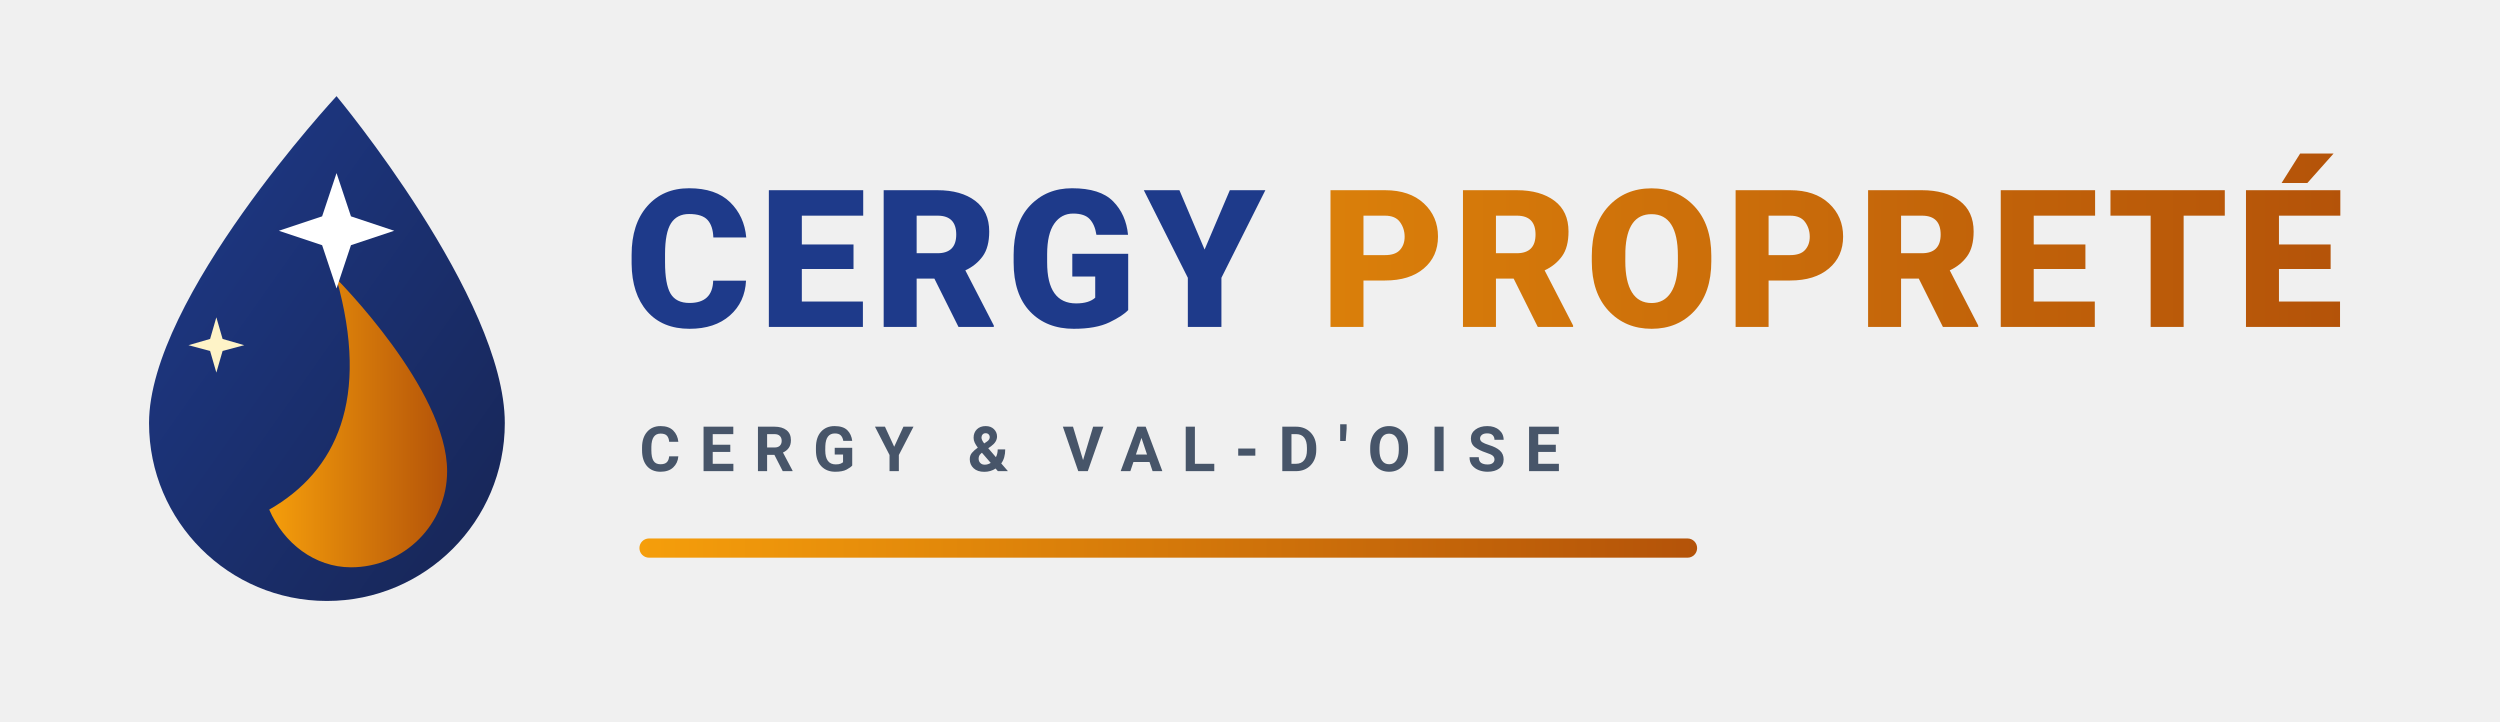
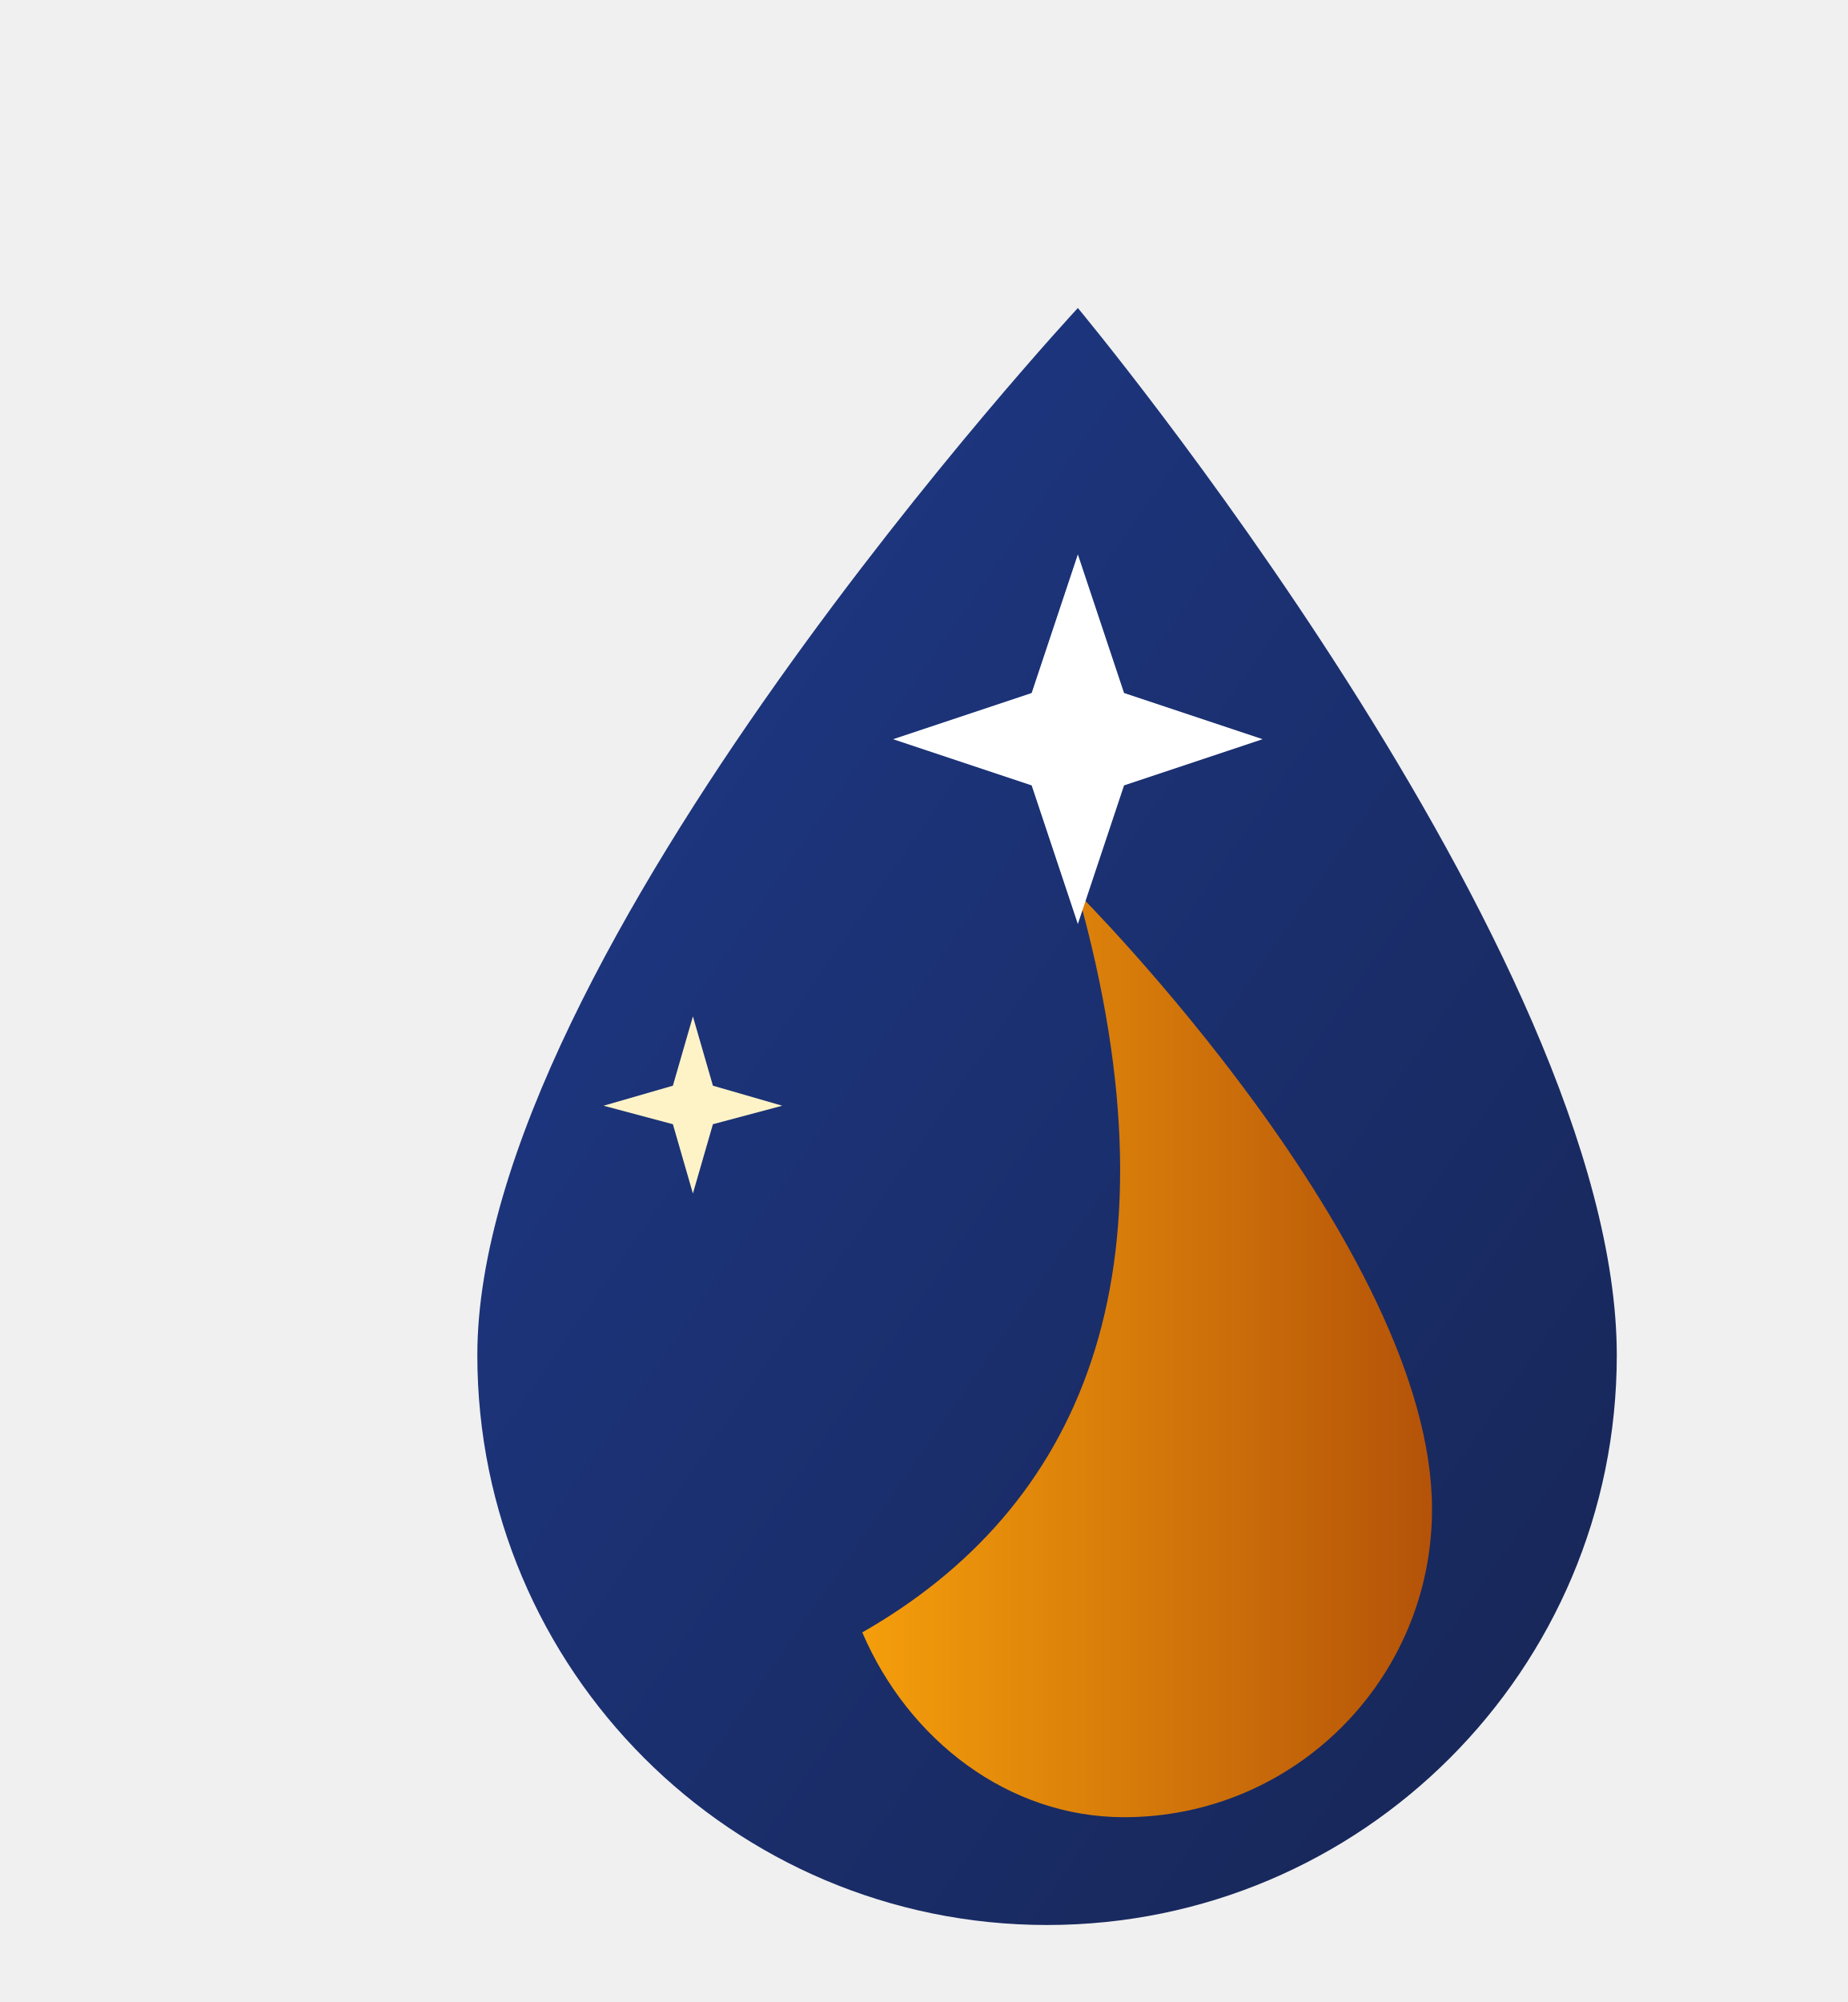
- <svg xmlns="http://www.w3.org/2000/svg" viewBox="0 0 520 150" width="100%" height="100%">
+ <svg xmlns="http://www.w3.org/2000/svg" viewBox="0 0 120 130" width="100%" height="100%">
  <defs>
    <linearGradient id="navyGrad" x1="0%" y1="0%" x2="100%" y2="100%">
      <stop offset="0%" stop-color="#1e3a8a" />
      <stop offset="100%" stop-color="#172554" />
    </linearGradient>
    <linearGradient id="goldGrad" x1="0%" y1="0%" x2="100%" y2="0%">
      <stop offset="0%" stop-color="#f59e0b" />
      <stop offset="100%" stop-color="#b45309" />
    </linearGradient>
  </defs>
  <g transform="translate(10, 10)">
    <path d="M 60 10 C 60 10 95 52 95 78 C 95 98.43 78.43 115 58 115 C 37.57 115 21 98.43 21 78 C 21 52 60 10 60 10 Z" fill="url(#navyGrad)" />
    <path d="M 60 48 C 60 48 83 71 83 88 C 83 99.05 74.05 108 63 108 C 55.5 108 49 103 46 96 C 60 88 67 73 60 48 Z" fill="url(#goldGrad)" />
    <path d="M 60 26 L 63 35 L 72 38 L 63 41 L 60 50 L 57 41 L 48 38 L 57 35 Z" fill="#ffffff" />
    <path d="M 35 56 L 36.3 60.5 L 40.8 61.8 L 36.3 63 L 35 67.5 L 33.7 63 L 29.2 61.8 L 33.7 60.5 Z" fill="#fef3c7" />
  </g>
-   <g transform="translate(130, 0)">
-     <text x="0" y="68" font-family="system-ui, -apple-system, 'Segoe UI', Roboto, Helvetica, Arial, sans-serif" font-weight="900" font-size="40" fill="#1e3a8a" letter-spacing="1.5">
-       CERGY <tspan fill="url(#goldGrad)">PROPRETÉ</tspan>
-     </text>
-     <text x="3" y="98" font-family="system-ui, -apple-system, 'Segoe UI', Roboto, Helvetica, Arial, sans-serif" font-weight="700" font-size="13" fill="#475569" letter-spacing="4">
-       CERGY &amp; VAL-D'OISE
-     </text>
-     <rect x="3" y="112" width="220" height="4" rx="2" fill="url(#goldGrad)" />
-   </g>
</svg>
